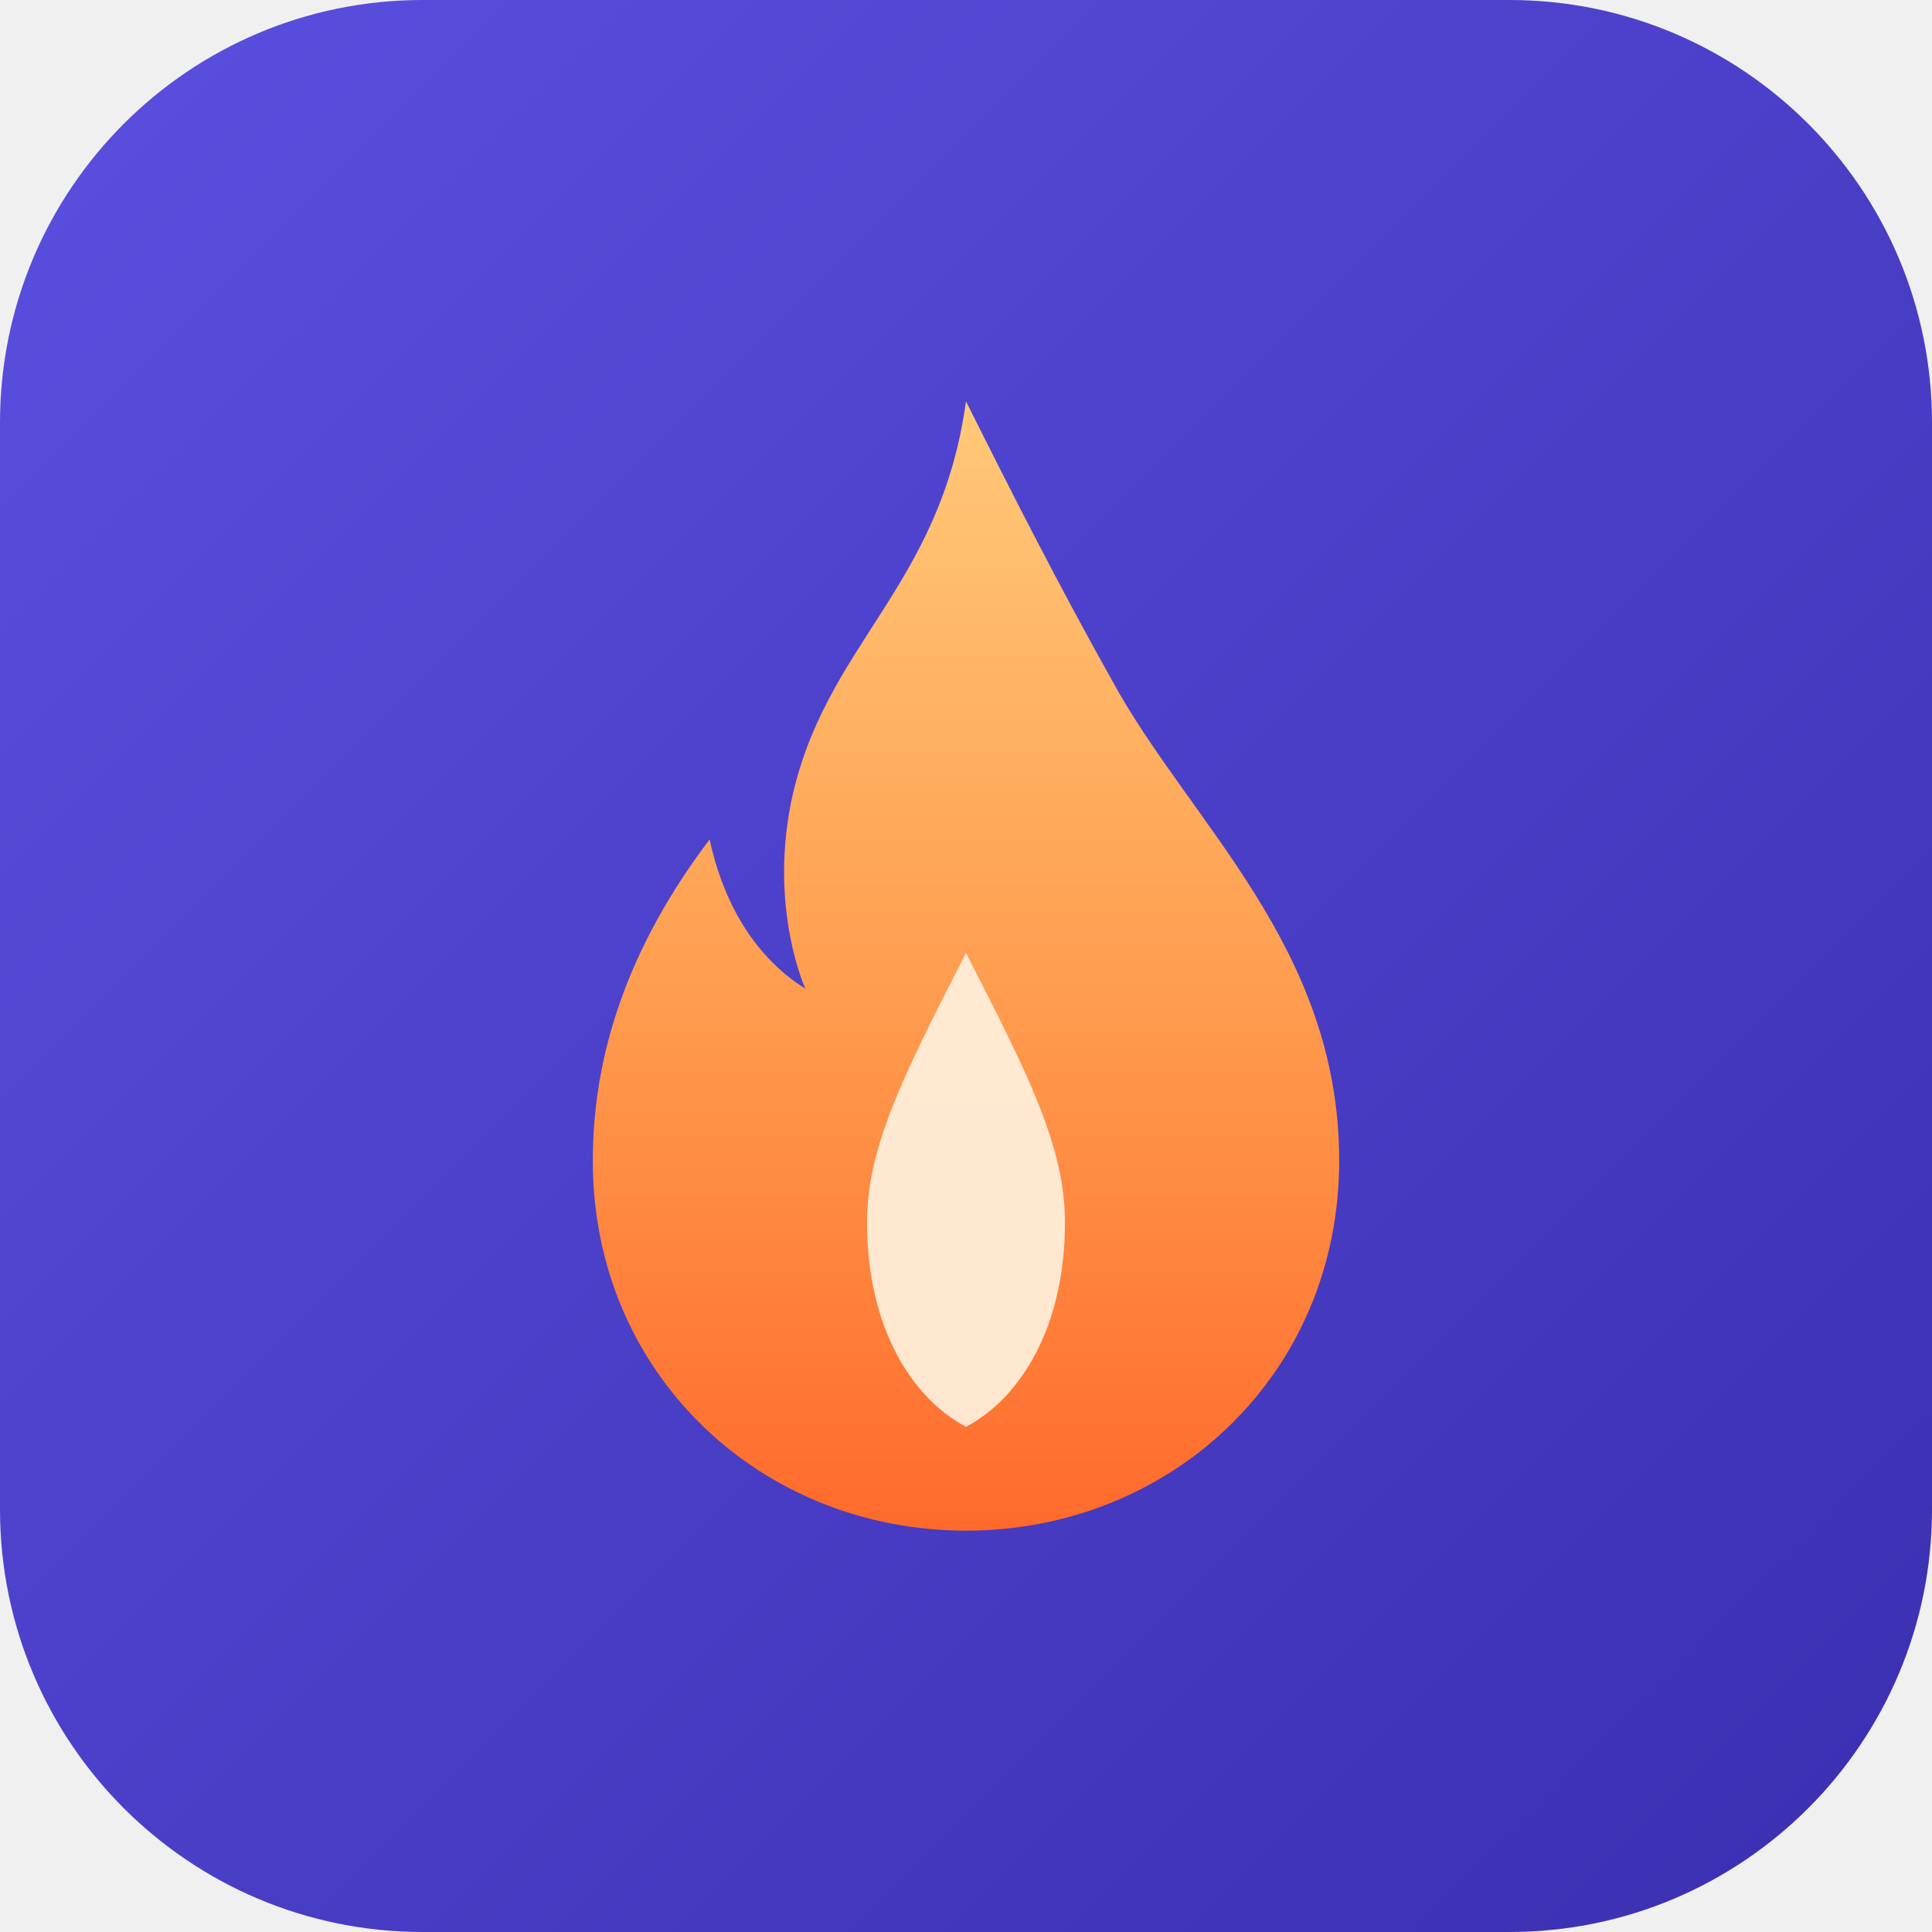
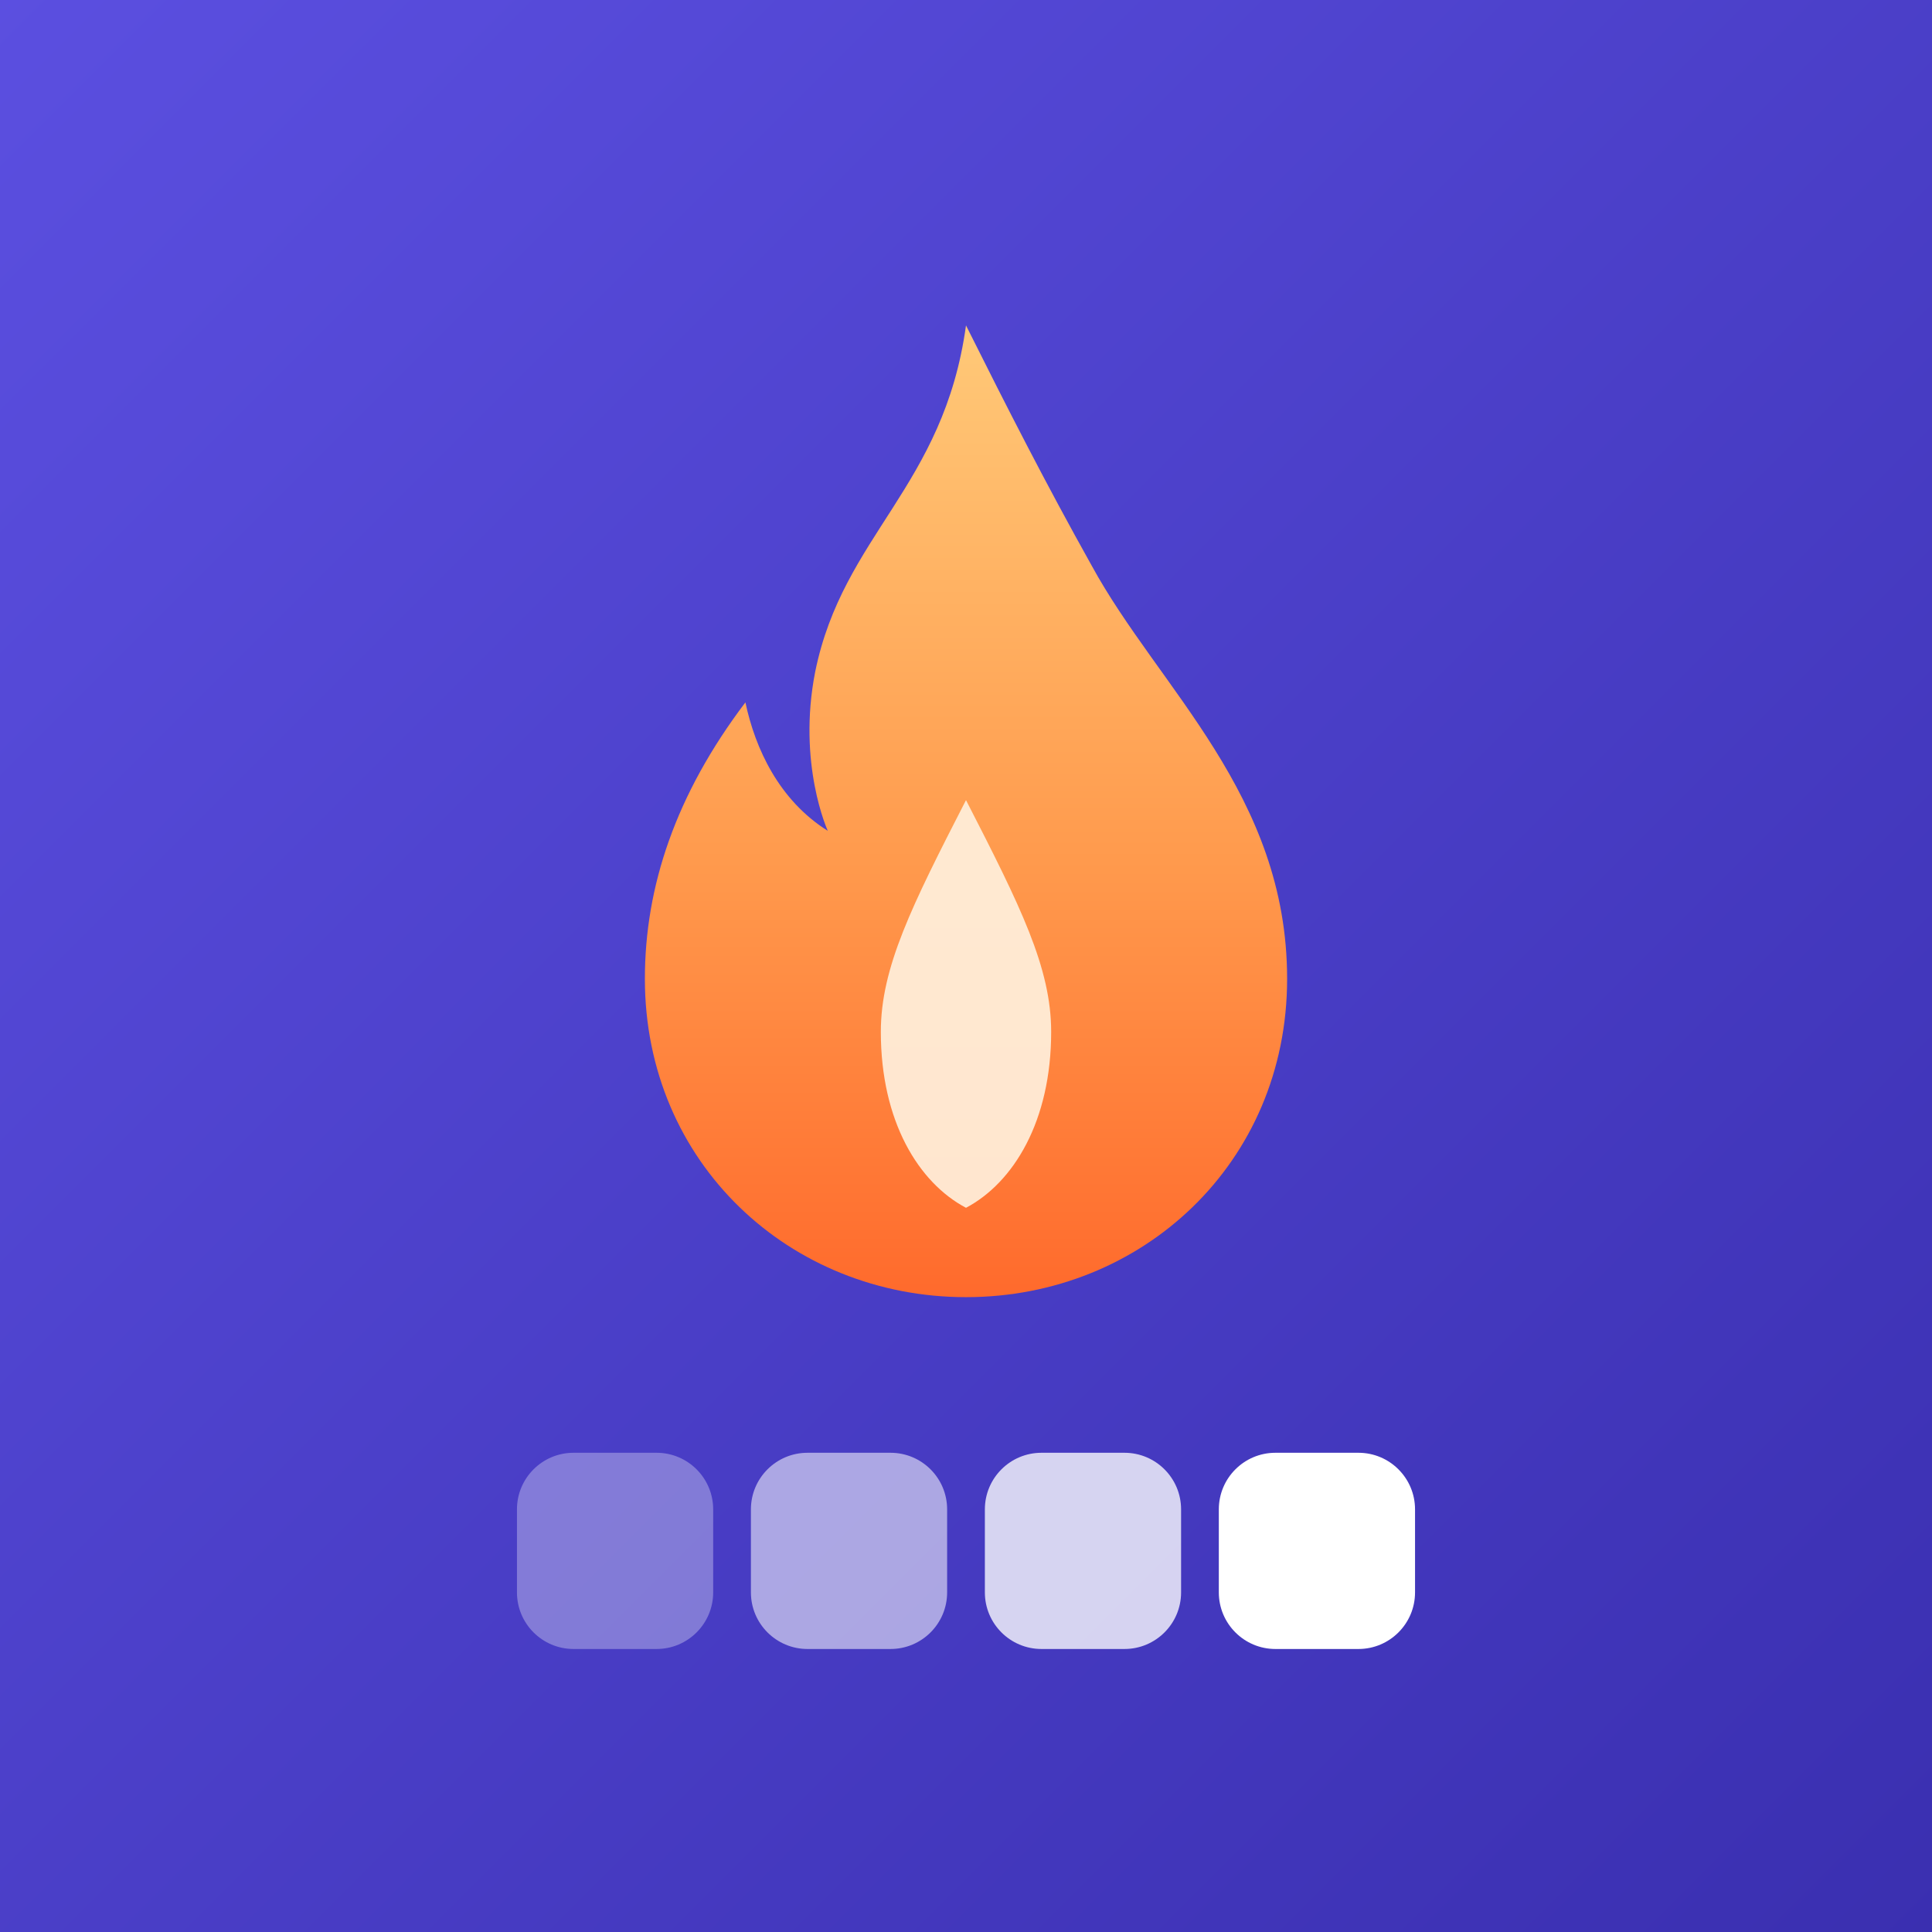
<svg xmlns="http://www.w3.org/2000/svg" viewBox="0 0 1024 1024" width="1024" height="1024">
  <defs>
    <linearGradient id="tile" x1="0" y1="0" x2="1" y2="1">
      <stop offset="0" stop-color="#5B4FE0" />
      <stop offset="1" stop-color="#3A2FB0" />
    </linearGradient>
    <linearGradient id="flame" x1="0.5" y1="0" x2="0.5" y2="1">
      <stop offset="0" stop-color="#FFC978" />
      <stop offset="0.55" stop-color="#FF9A4D" />
      <stop offset="1" stop-color="#FF6A2C" />
    </linearGradient>
  </defs>
-   <rect width="1024" height="1024" rx="224" fill="url(#tile)" />
-   <g transform="translate(512 512) scale(0.86) translate(-512 -478)">
+   <rect width="1024" height="1024" fill="url(#tile)" />
+   <g transform="translate(512 430) scale(0.74) translate(-512 -478)">
    <path fill="url(#flame)" d="       M512 130       C 496 246 424 280 404 378       C 391 444 413 492 413 492       C 378 470 361 433 354 400       C 304 466 282 532 282 598       C 282 730 386 826 512 826       C 638 826 742 730 742 598       C 742 466 650 390 602 302       C 569 243 542 190 512 130       Z" />
    <path fill="#FFF0DC" opacity="0.92" d="       M512 470       C 473 546 451 590 451 636       C 451 700 478 744 512 762       C 546 744 573 700 573 636       C 573 590 551 546 512 470       Z" />
  </g>
+   <g fill="#FFFFFF">
+     <rect x="274" y="770" width="104" height="104" rx="30" opacity="0.32" />
+     <rect x="398" y="770" width="104" height="104" rx="30" opacity="0.55" />
+     <rect x="522" y="770" width="104" height="104" rx="30" opacity="0.78" />
+     <rect x="646" y="770" width="104" height="104" rx="30" opacity="1" />
+   </g>
</svg>
